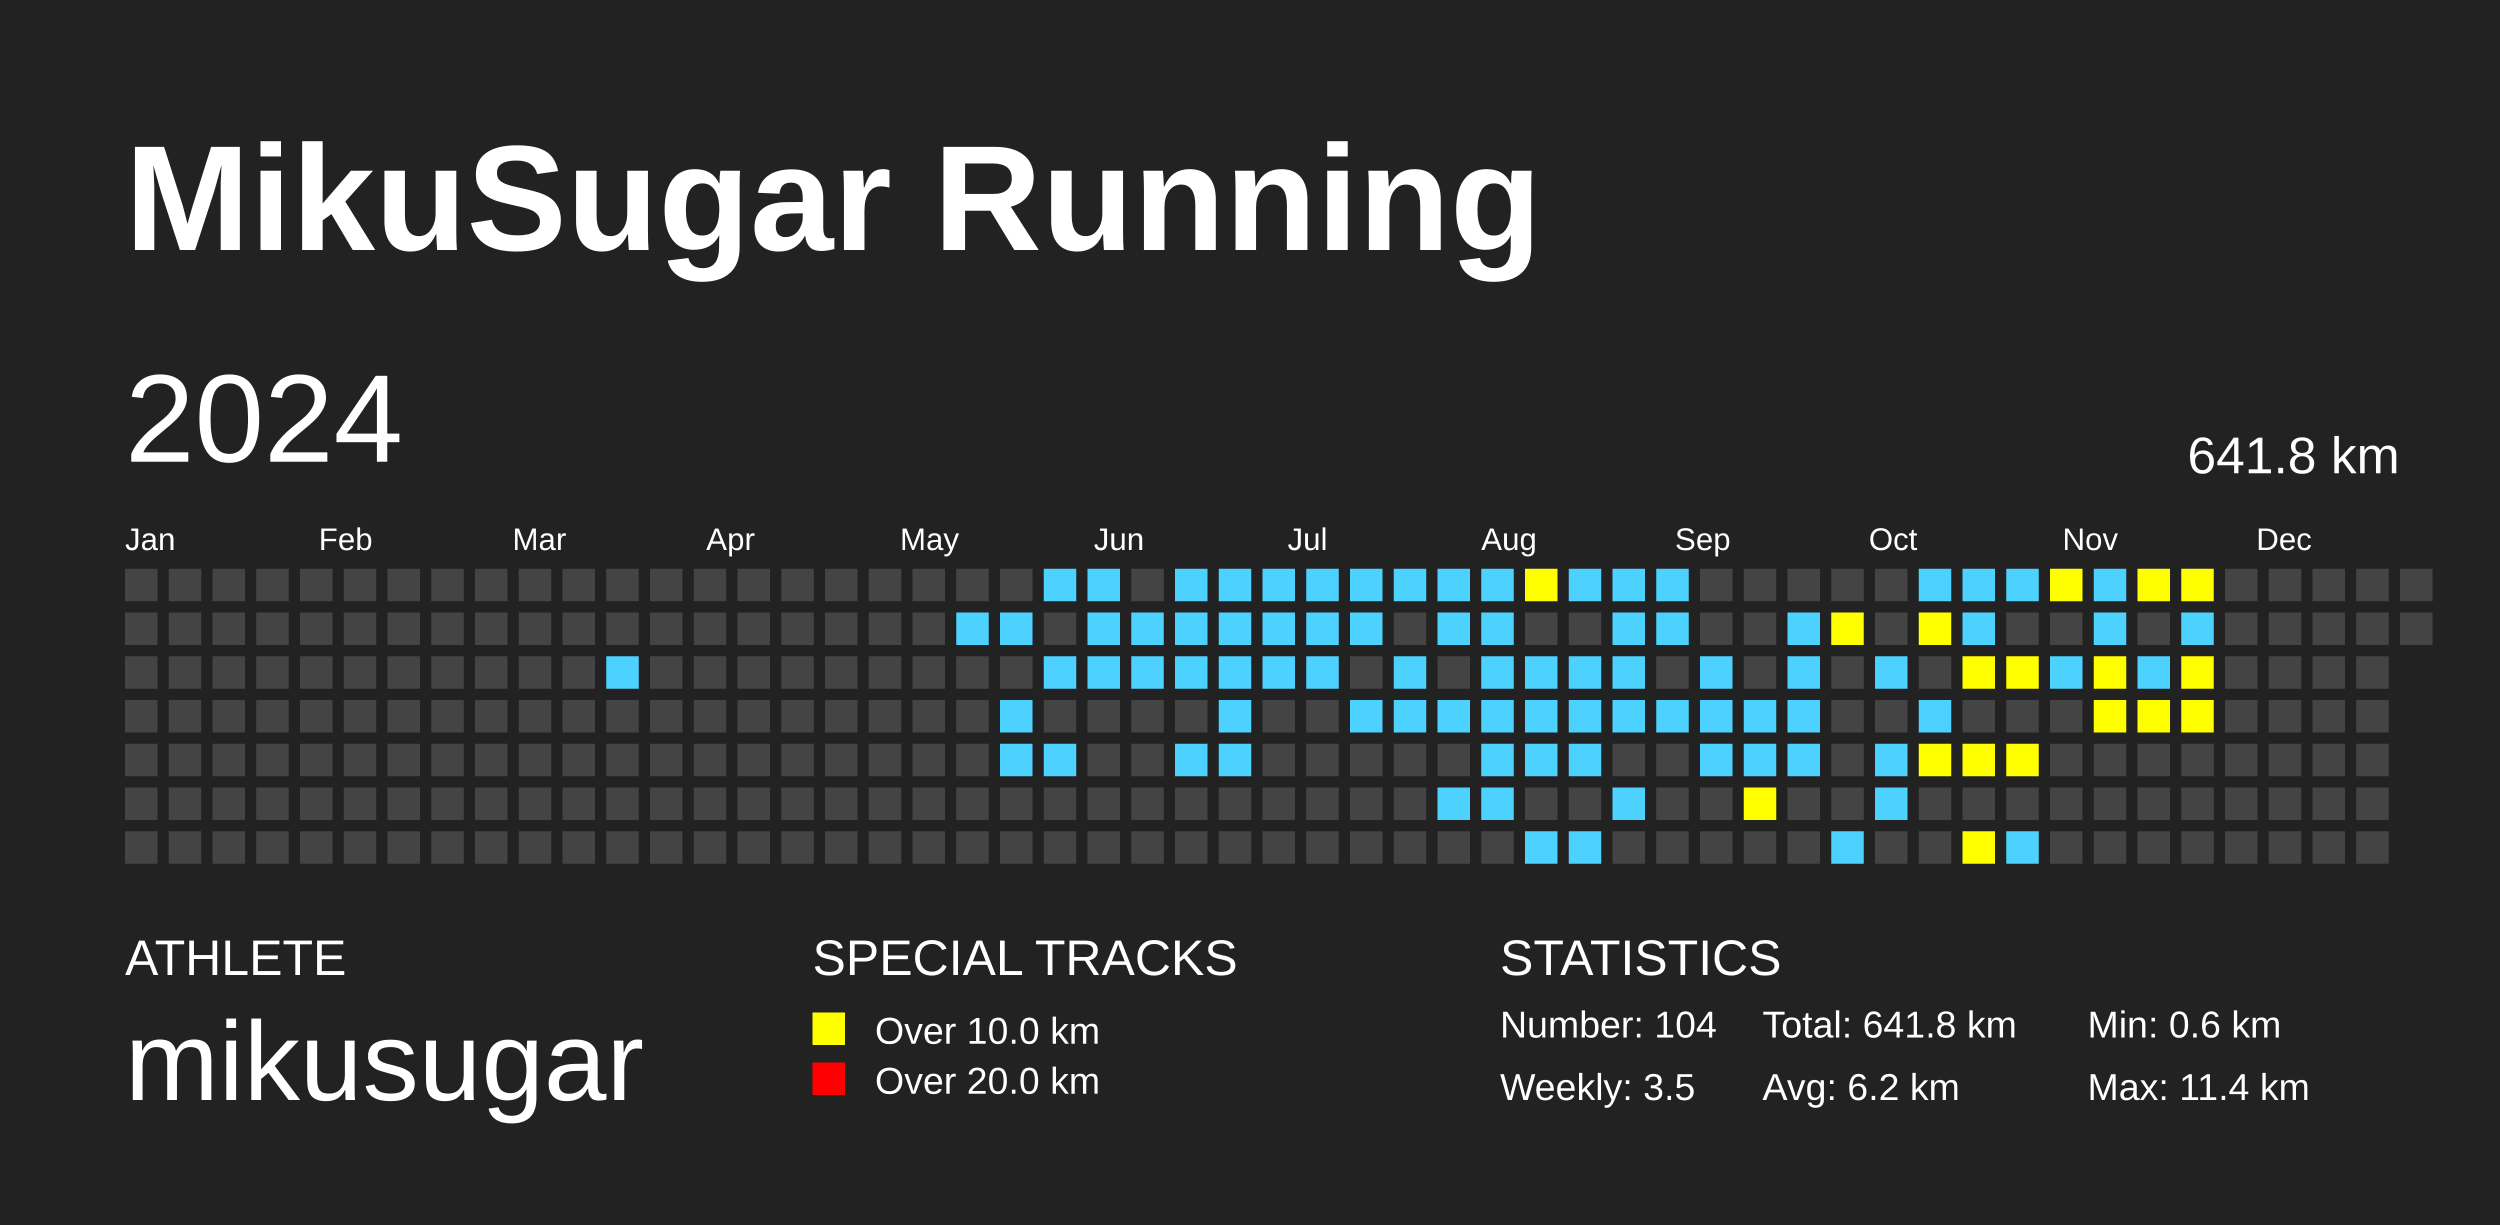
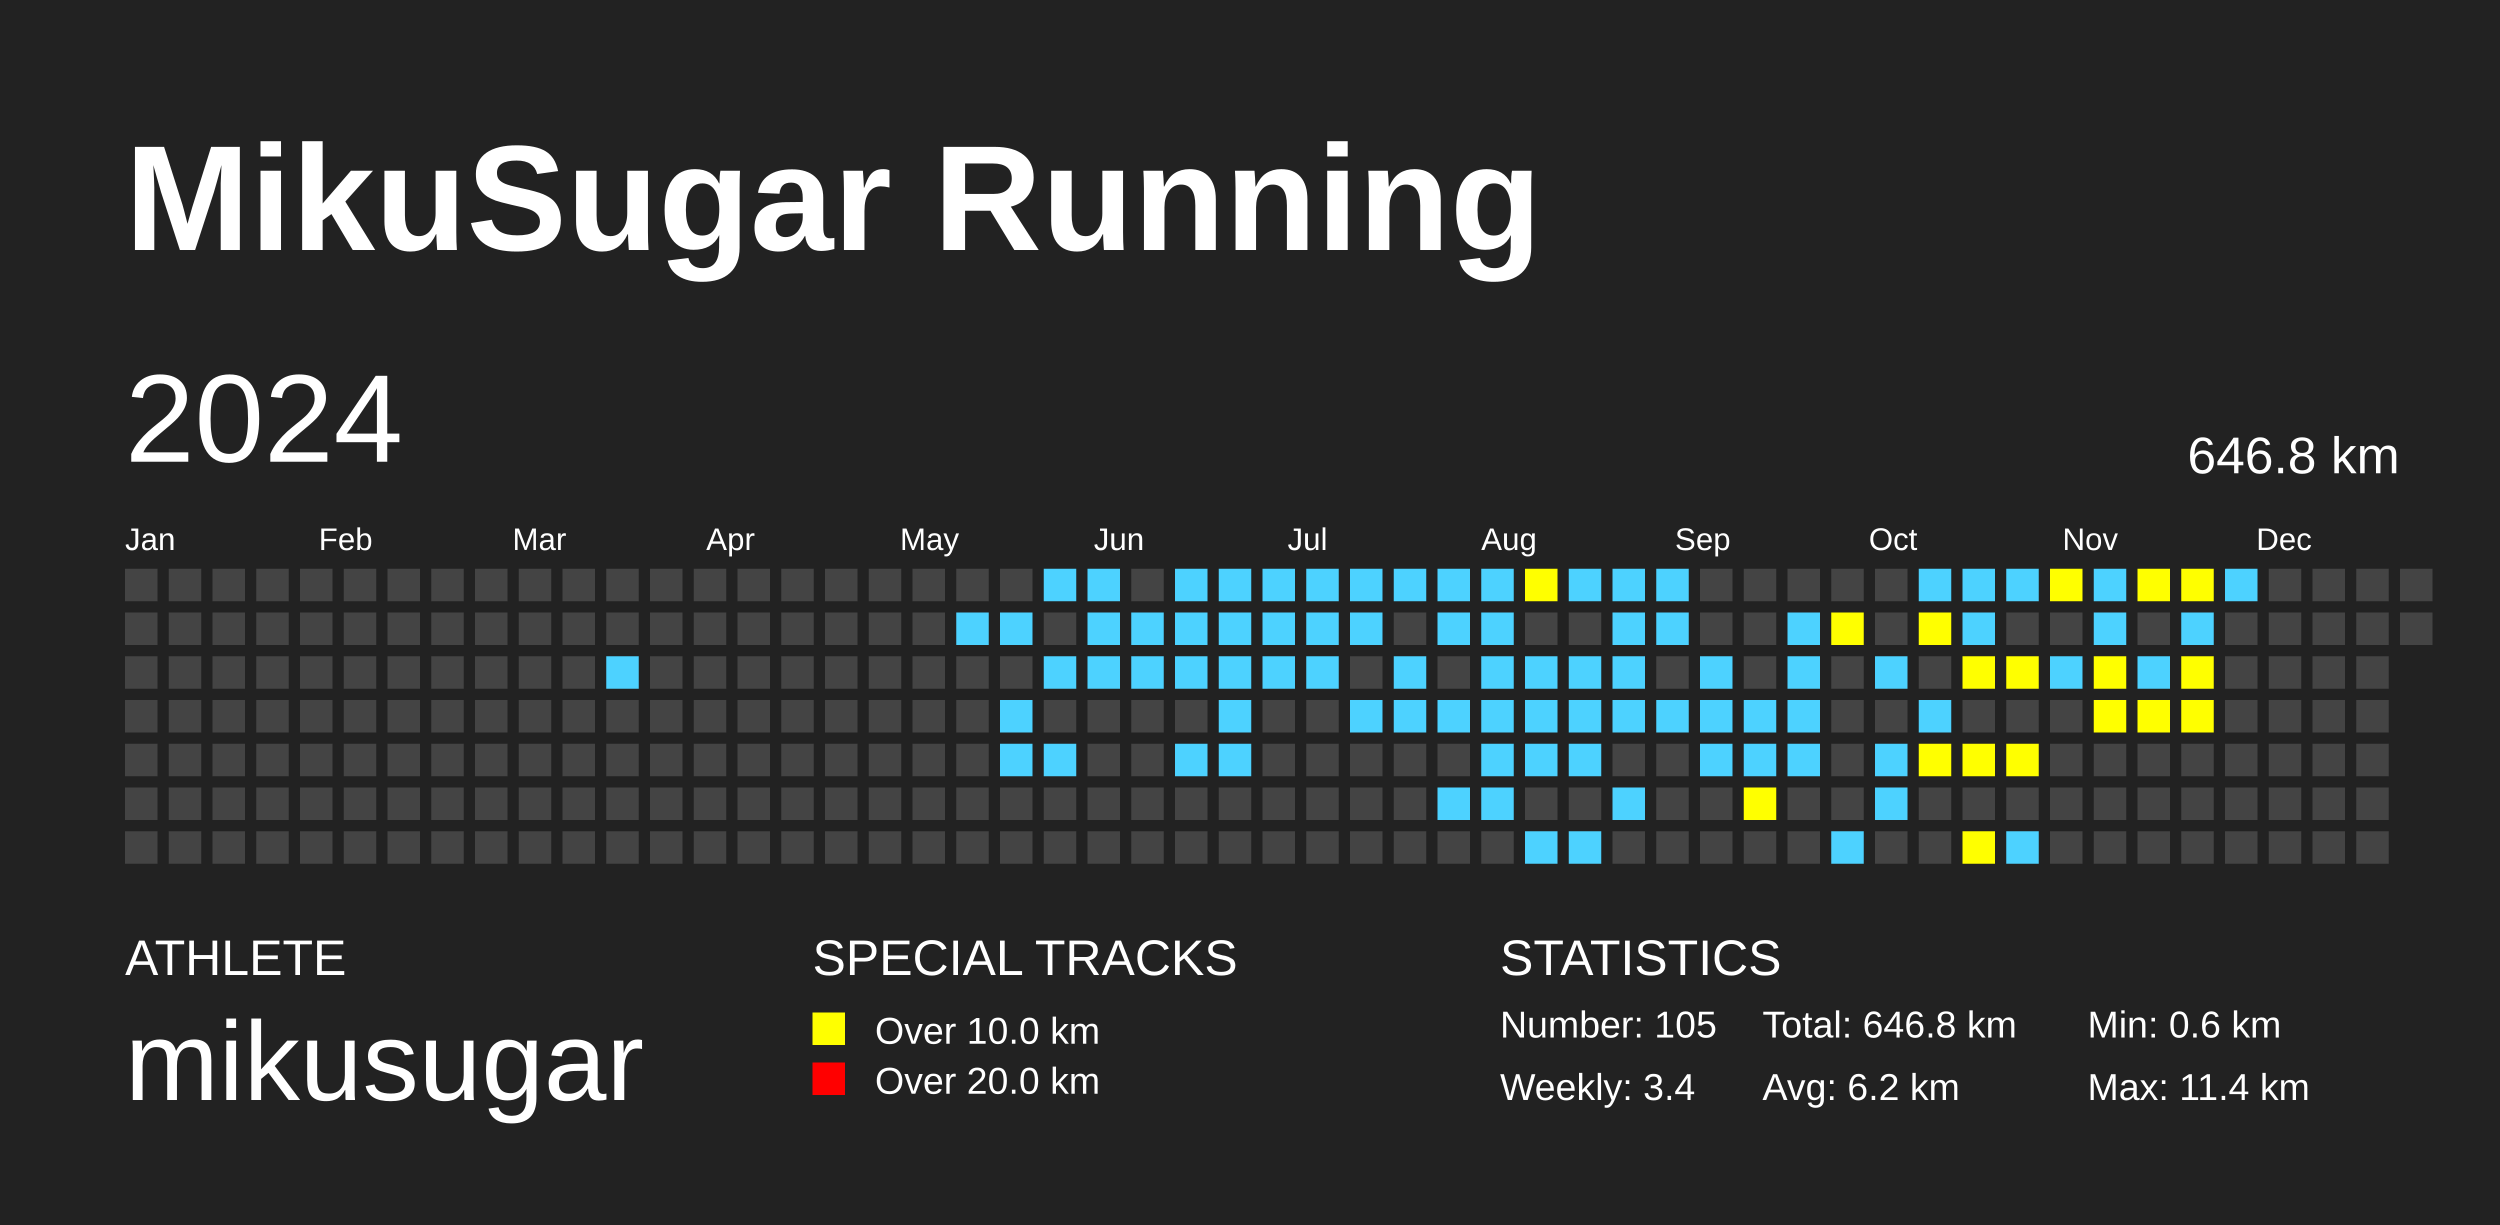
<svg xmlns="http://www.w3.org/2000/svg" baseProfile="full" height="98mm" version="1.1" viewBox="0,0,200,98" width="200mm">
  <defs />
  <rect fill="#222222" height="98" width="200" x="0" y="0" />
  <text fill="#FFFFFF" style="font-size:12px; font-family:Arial; font-weight:bold;" x="10" y="20">MikuSugar Running</text>
  <text fill="#FFFFFF" style="font-size:4px; font-family:Arial" x="10" y="78">ATHLETE</text>
  <text fill="#FFFFFF" style="font-size:9px; font-family:Arial" x="10" y="88">mikusugar</text>
  <text fill="#FFFFFF" style="font-size:4px; font-family:Arial" x="65" y="78">SPECIAL TRACKS</text>
  <rect fill="yellow" height="2.6" width="2.6" x="65" y="81" />
  <text fill="#FFFFFF" style="font-size:3px; font-family:Arial" x="70" y="83.5">Over 10.0 km</text>
  <rect fill="red" height="2.6" width="2.6" x="65" y="85" />
  <text fill="#FFFFFF" style="font-size:3px; font-family:Arial" x="70" y="87.5">Over 20.0 km</text>
  <text fill="#FFFFFF" style="font-size:4px; font-family:Arial" x="120" y="78">STATISTICS</text>
-   <text fill="#FFFFFF" style="font-size:3px; font-family:Arial" x="120" y="83">Number: 104</text>
-   <text fill="#FFFFFF" style="font-size:3px; font-family:Arial" x="120" y="88">Weekly: 3.5</text>
-   <text fill="#FFFFFF" style="font-size:3px; font-family:Arial" x="141" y="83">Total: 641.8 km</text>
+   <text fill="#FFFFFF" style="font-size:3px; font-family:Arial" x="120" y="83">Number: 105</text>
+   <text fill="#FFFFFF" style="font-size:3px; font-family:Arial" x="120" y="88">Weekly: 3.4</text>
+   <text fill="#FFFFFF" style="font-size:3px; font-family:Arial" x="141" y="83">Total: 646.8 km</text>
  <text fill="#FFFFFF" style="font-size:3px; font-family:Arial" x="141" y="88">Avg: 6.2 km</text>
  <text fill="#FFFFFF" style="font-size:3px; font-family:Arial" x="167" y="83">Min: 0.6 km</text>
  <text fill="#FFFFFF" style="font-size:3px; font-family:Arial" x="167" y="88">Max: 11.4 km</text>
  <text dominant-baseline="hanging" fill="#FFFFFF" style="font-size:10.0px; font-family:Arial;" x="10" y="30">2024</text>
-   <text dominant-baseline="hanging" fill="#FFFFFF" style="font-size:4.125px; font-family:Arial;" x="175" y="35">641.8 km</text>
+   <text dominant-baseline="hanging" fill="#FFFFFF" style="font-size:4.125px; font-family:Arial;" x="175" y="35">646.8 km</text>
  <text fill="#FFFFFF" style="font-size:2.5px; font-family:Arial" x="10.0" y="44">Jan</text>
  <text fill="#FFFFFF" style="font-size:2.5px; font-family:Arial" x="25.5" y="44">Feb</text>
  <text fill="#FFFFFF" style="font-size:2.5px; font-family:Arial" x="41.0" y="44">Mar</text>
  <text fill="#FFFFFF" style="font-size:2.5px; font-family:Arial" x="56.5" y="44">Apr</text>
  <text fill="#FFFFFF" style="font-size:2.5px; font-family:Arial" x="72.0" y="44">May</text>
  <text fill="#FFFFFF" style="font-size:2.5px; font-family:Arial" x="87.5" y="44">Jun</text>
  <text fill="#FFFFFF" style="font-size:2.5px; font-family:Arial" x="103.0" y="44">Jul</text>
  <text fill="#FFFFFF" style="font-size:2.5px; font-family:Arial" x="118.5" y="44">Aug</text>
  <text fill="#FFFFFF" style="font-size:2.5px; font-family:Arial" x="134.0" y="44">Sep</text>
  <text fill="#FFFFFF" style="font-size:2.5px; font-family:Arial" x="149.5" y="44">Oct</text>
  <text fill="#FFFFFF" style="font-size:2.5px; font-family:Arial" x="165.0" y="44">Nov</text>
  <text fill="#FFFFFF" style="font-size:2.5px; font-family:Arial" x="180.5" y="44">Dec</text>
  <rect fill="#444444" height="2.6" width="2.6" x="10.0" y="45.5" />
  <rect fill="#444444" height="2.6" width="2.6" x="10.0" y="49.0" />
  <rect fill="#444444" height="2.6" width="2.6" x="10.0" y="52.5" />
  <rect fill="#444444" height="2.6" width="2.6" x="10.0" y="56.0" />
  <rect fill="#444444" height="2.6" width="2.6" x="10.0" y="59.5" />
  <rect fill="#444444" height="2.6" width="2.6" x="10.0" y="63.0" />
  <rect fill="#444444" height="2.6" width="2.6" x="10.0" y="66.5" />
  <rect fill="#444444" height="2.6" width="2.6" x="13.5" y="45.5" />
  <rect fill="#444444" height="2.6" width="2.6" x="13.5" y="49.0" />
  <rect fill="#444444" height="2.6" width="2.6" x="13.5" y="52.5" />
  <rect fill="#444444" height="2.6" width="2.6" x="13.5" y="56.0" />
  <rect fill="#444444" height="2.6" width="2.6" x="13.5" y="59.5" />
  <rect fill="#444444" height="2.6" width="2.6" x="13.5" y="63.0" />
  <rect fill="#444444" height="2.6" width="2.6" x="13.5" y="66.5" />
  <rect fill="#444444" height="2.6" width="2.6" x="17.0" y="45.5" />
  <rect fill="#444444" height="2.6" width="2.6" x="17.0" y="49.0" />
  <rect fill="#444444" height="2.6" width="2.6" x="17.0" y="52.5" />
  <rect fill="#444444" height="2.6" width="2.6" x="17.0" y="56.0" />
  <rect fill="#444444" height="2.6" width="2.6" x="17.0" y="59.5" />
  <rect fill="#444444" height="2.6" width="2.6" x="17.0" y="63.0" />
  <rect fill="#444444" height="2.6" width="2.6" x="17.0" y="66.5" />
  <rect fill="#444444" height="2.6" width="2.6" x="20.5" y="45.5" />
  <rect fill="#444444" height="2.6" width="2.6" x="20.5" y="49.0" />
  <rect fill="#444444" height="2.6" width="2.6" x="20.5" y="52.5" />
  <rect fill="#444444" height="2.6" width="2.6" x="20.5" y="56.0" />
  <rect fill="#444444" height="2.6" width="2.6" x="20.5" y="59.5" />
  <rect fill="#444444" height="2.6" width="2.6" x="20.5" y="63.0" />
  <rect fill="#444444" height="2.6" width="2.6" x="20.5" y="66.5" />
  <rect fill="#444444" height="2.6" width="2.6" x="24.0" y="45.5" />
  <rect fill="#444444" height="2.6" width="2.6" x="24.0" y="49.0" />
  <rect fill="#444444" height="2.6" width="2.6" x="24.0" y="52.5" />
  <rect fill="#444444" height="2.6" width="2.6" x="24.0" y="56.0" />
  <rect fill="#444444" height="2.6" width="2.6" x="24.0" y="59.5" />
  <rect fill="#444444" height="2.6" width="2.6" x="24.0" y="63.0" />
  <rect fill="#444444" height="2.6" width="2.6" x="24.0" y="66.5" />
  <rect fill="#444444" height="2.6" width="2.6" x="27.5" y="45.5" />
  <rect fill="#444444" height="2.6" width="2.6" x="27.5" y="49.0" />
  <rect fill="#444444" height="2.6" width="2.6" x="27.5" y="52.5" />
  <rect fill="#444444" height="2.6" width="2.6" x="27.5" y="56.0" />
  <rect fill="#444444" height="2.6" width="2.6" x="27.5" y="59.5" />
  <rect fill="#444444" height="2.6" width="2.6" x="27.5" y="63.0" />
  <rect fill="#444444" height="2.6" width="2.6" x="27.5" y="66.5" />
  <rect fill="#444444" height="2.6" width="2.6" x="31.0" y="45.5" />
  <rect fill="#444444" height="2.6" width="2.6" x="31.0" y="49.0" />
  <rect fill="#444444" height="2.6" width="2.6" x="31.0" y="52.5" />
  <rect fill="#444444" height="2.6" width="2.6" x="31.0" y="56.0" />
  <rect fill="#444444" height="2.6" width="2.6" x="31.0" y="59.5" />
  <rect fill="#444444" height="2.6" width="2.6" x="31.0" y="63.0" />
  <rect fill="#444444" height="2.6" width="2.6" x="31.0" y="66.5" />
  <rect fill="#444444" height="2.6" width="2.6" x="34.5" y="45.5" />
  <rect fill="#444444" height="2.6" width="2.6" x="34.5" y="49.0" />
  <rect fill="#444444" height="2.6" width="2.6" x="34.5" y="52.5" />
  <rect fill="#444444" height="2.6" width="2.6" x="34.5" y="56.0" />
  <rect fill="#444444" height="2.6" width="2.6" x="34.5" y="59.5" />
  <rect fill="#444444" height="2.6" width="2.6" x="34.5" y="63.0" />
  <rect fill="#444444" height="2.6" width="2.6" x="34.5" y="66.5" />
  <rect fill="#444444" height="2.6" width="2.6" x="38.0" y="45.5" />
  <rect fill="#444444" height="2.6" width="2.6" x="38.0" y="49.0" />
  <rect fill="#444444" height="2.6" width="2.6" x="38.0" y="52.5" />
  <rect fill="#444444" height="2.6" width="2.6" x="38.0" y="56.0" />
  <rect fill="#444444" height="2.6" width="2.6" x="38.0" y="59.5" />
  <rect fill="#444444" height="2.6" width="2.6" x="38.0" y="63.0" />
  <rect fill="#444444" height="2.6" width="2.6" x="38.0" y="66.5" />
  <rect fill="#444444" height="2.6" width="2.6" x="41.5" y="45.5" />
  <rect fill="#444444" height="2.6" width="2.6" x="41.5" y="49.0" />
  <rect fill="#444444" height="2.6" width="2.6" x="41.5" y="52.5" />
  <rect fill="#444444" height="2.6" width="2.6" x="41.5" y="56.0" />
  <rect fill="#444444" height="2.6" width="2.6" x="41.5" y="59.5" />
  <rect fill="#444444" height="2.6" width="2.6" x="41.5" y="63.0" />
  <rect fill="#444444" height="2.6" width="2.6" x="41.5" y="66.5" />
  <rect fill="#444444" height="2.6" width="2.6" x="45.0" y="45.5" />
  <rect fill="#444444" height="2.6" width="2.6" x="45.0" y="49.0" />
  <rect fill="#444444" height="2.6" width="2.6" x="45.0" y="52.5" />
  <rect fill="#444444" height="2.6" width="2.6" x="45.0" y="56.0" />
  <rect fill="#444444" height="2.6" width="2.6" x="45.0" y="59.5" />
  <rect fill="#444444" height="2.6" width="2.6" x="45.0" y="63.0" />
  <rect fill="#444444" height="2.6" width="2.6" x="45.0" y="66.5" />
  <rect fill="#444444" height="2.6" width="2.6" x="48.5" y="45.5" />
  <rect fill="#444444" height="2.6" width="2.6" x="48.5" y="49.0" />
  <rect fill="#4DD2FF" height="2.6" width="2.6" x="48.5" y="52.5" />
  <rect fill="#444444" height="2.6" width="2.6" x="48.5" y="56.0" />
  <rect fill="#444444" height="2.6" width="2.6" x="48.5" y="59.5" />
  <rect fill="#444444" height="2.6" width="2.6" x="48.5" y="63.0" />
  <rect fill="#444444" height="2.6" width="2.6" x="48.5" y="66.5" />
  <rect fill="#444444" height="2.6" width="2.6" x="52.0" y="45.5" />
  <rect fill="#444444" height="2.6" width="2.6" x="52.0" y="49.0" />
  <rect fill="#444444" height="2.6" width="2.6" x="52.0" y="52.5" />
  <rect fill="#444444" height="2.6" width="2.6" x="52.0" y="56.0" />
  <rect fill="#444444" height="2.6" width="2.6" x="52.0" y="59.5" />
  <rect fill="#444444" height="2.6" width="2.6" x="52.0" y="63.0" />
  <rect fill="#444444" height="2.6" width="2.6" x="52.0" y="66.5" />
  <rect fill="#444444" height="2.6" width="2.6" x="55.5" y="45.5" />
  <rect fill="#444444" height="2.6" width="2.6" x="55.5" y="49.0" />
  <rect fill="#444444" height="2.6" width="2.6" x="55.5" y="52.5" />
  <rect fill="#444444" height="2.6" width="2.6" x="55.5" y="56.0" />
  <rect fill="#444444" height="2.6" width="2.6" x="55.5" y="59.5" />
  <rect fill="#444444" height="2.6" width="2.6" x="55.5" y="63.0" />
  <rect fill="#444444" height="2.6" width="2.6" x="55.5" y="66.5" />
  <rect fill="#444444" height="2.6" width="2.6" x="59.0" y="45.5" />
  <rect fill="#444444" height="2.6" width="2.6" x="59.0" y="49.0" />
  <rect fill="#444444" height="2.6" width="2.6" x="59.0" y="52.5" />
  <rect fill="#444444" height="2.6" width="2.6" x="59.0" y="56.0" />
  <rect fill="#444444" height="2.6" width="2.6" x="59.0" y="59.5" />
  <rect fill="#444444" height="2.6" width="2.6" x="59.0" y="63.0" />
  <rect fill="#444444" height="2.6" width="2.6" x="59.0" y="66.5" />
  <rect fill="#444444" height="2.6" width="2.6" x="62.5" y="45.5" />
  <rect fill="#444444" height="2.6" width="2.6" x="62.5" y="49.0" />
  <rect fill="#444444" height="2.6" width="2.6" x="62.5" y="52.5" />
  <rect fill="#444444" height="2.6" width="2.6" x="62.5" y="56.0" />
  <rect fill="#444444" height="2.6" width="2.6" x="62.5" y="59.5" />
  <rect fill="#444444" height="2.6" width="2.6" x="62.5" y="63.0" />
  <rect fill="#444444" height="2.6" width="2.6" x="62.5" y="66.5" />
  <rect fill="#444444" height="2.6" width="2.6" x="66.0" y="45.5" />
  <rect fill="#444444" height="2.6" width="2.6" x="66.0" y="49.0" />
  <rect fill="#444444" height="2.6" width="2.6" x="66.0" y="52.5" />
  <rect fill="#444444" height="2.6" width="2.6" x="66.0" y="56.0" />
  <rect fill="#444444" height="2.6" width="2.6" x="66.0" y="59.5" />
  <rect fill="#444444" height="2.6" width="2.6" x="66.0" y="63.0" />
  <rect fill="#444444" height="2.6" width="2.6" x="66.0" y="66.5" />
  <rect fill="#444444" height="2.6" width="2.6" x="69.5" y="45.5" />
  <rect fill="#444444" height="2.6" width="2.6" x="69.5" y="49.0" />
  <rect fill="#444444" height="2.6" width="2.6" x="69.5" y="52.5" />
  <rect fill="#444444" height="2.6" width="2.6" x="69.5" y="56.0" />
  <rect fill="#444444" height="2.6" width="2.6" x="69.5" y="59.5" />
  <rect fill="#444444" height="2.6" width="2.6" x="69.5" y="63.0" />
  <rect fill="#444444" height="2.6" width="2.6" x="69.5" y="66.5" />
  <rect fill="#444444" height="2.6" width="2.6" x="73.0" y="45.5" />
  <rect fill="#444444" height="2.6" width="2.6" x="73.0" y="49.0" />
  <rect fill="#444444" height="2.6" width="2.6" x="73.0" y="52.5" />
  <rect fill="#444444" height="2.6" width="2.6" x="73.0" y="56.0" />
  <rect fill="#444444" height="2.6" width="2.6" x="73.0" y="59.5" />
  <rect fill="#444444" height="2.6" width="2.6" x="73.0" y="63.0" />
  <rect fill="#444444" height="2.6" width="2.6" x="73.0" y="66.5" />
  <rect fill="#444444" height="2.6" width="2.6" x="76.5" y="45.5" />
  <rect fill="#4DD2FF" height="2.6" width="2.6" x="76.5" y="49.0" />
  <rect fill="#444444" height="2.6" width="2.6" x="76.5" y="52.5" />
  <rect fill="#444444" height="2.6" width="2.6" x="76.5" y="56.0" />
  <rect fill="#444444" height="2.6" width="2.6" x="76.5" y="59.5" />
  <rect fill="#444444" height="2.6" width="2.6" x="76.5" y="63.0" />
  <rect fill="#444444" height="2.6" width="2.6" x="76.5" y="66.5" />
  <rect fill="#444444" height="2.6" width="2.6" x="80.0" y="45.5" />
  <rect fill="#4DD2FF" height="2.6" width="2.6" x="80.0" y="49.0" />
  <rect fill="#444444" height="2.6" width="2.6" x="80.0" y="52.5" />
  <rect fill="#4DD2FF" height="2.6" width="2.6" x="80.0" y="56.0" />
  <rect fill="#4DD2FF" height="2.6" width="2.6" x="80.0" y="59.5" />
  <rect fill="#444444" height="2.6" width="2.6" x="80.0" y="63.0" />
  <rect fill="#444444" height="2.6" width="2.6" x="80.0" y="66.5" />
  <rect fill="#4DD2FF" height="2.6" width="2.6" x="83.5" y="45.5" />
  <rect fill="#444444" height="2.6" width="2.6" x="83.5" y="49.0" />
  <rect fill="#4DD2FF" height="2.6" width="2.6" x="83.5" y="52.5" />
  <rect fill="#444444" height="2.6" width="2.6" x="83.5" y="56.0" />
  <rect fill="#4DD2FF" height="2.6" width="2.6" x="83.5" y="59.5" />
  <rect fill="#444444" height="2.6" width="2.6" x="83.5" y="63.0" />
  <rect fill="#444444" height="2.6" width="2.6" x="83.5" y="66.5" />
  <rect fill="#4DD2FF" height="2.6" width="2.6" x="87.0" y="45.5" />
  <rect fill="#4DD2FF" height="2.6" width="2.6" x="87.0" y="49.0" />
  <rect fill="#4DD2FF" height="2.6" width="2.6" x="87.0" y="52.5" />
  <rect fill="#444444" height="2.6" width="2.6" x="87.0" y="56.0" />
  <rect fill="#444444" height="2.6" width="2.6" x="87.0" y="59.5" />
  <rect fill="#444444" height="2.6" width="2.6" x="87.0" y="63.0" />
  <rect fill="#444444" height="2.6" width="2.6" x="87.0" y="66.5" />
  <rect fill="#444444" height="2.6" width="2.6" x="90.5" y="45.5" />
  <rect fill="#4DD2FF" height="2.6" width="2.6" x="90.5" y="49.0" />
  <rect fill="#4DD2FF" height="2.6" width="2.6" x="90.5" y="52.5" />
  <rect fill="#444444" height="2.6" width="2.6" x="90.5" y="56.0" />
  <rect fill="#444444" height="2.6" width="2.6" x="90.5" y="59.5" />
  <rect fill="#444444" height="2.6" width="2.6" x="90.5" y="63.0" />
  <rect fill="#444444" height="2.6" width="2.6" x="90.5" y="66.5" />
  <rect fill="#4DD2FF" height="2.6" width="2.6" x="94.0" y="45.5" />
  <rect fill="#4DD2FF" height="2.6" width="2.6" x="94.0" y="49.0" />
  <rect fill="#4DD2FF" height="2.6" width="2.6" x="94.0" y="52.5" />
  <rect fill="#444444" height="2.6" width="2.6" x="94.0" y="56.0" />
  <rect fill="#4DD2FF" height="2.6" width="2.6" x="94.0" y="59.5" />
  <rect fill="#444444" height="2.6" width="2.6" x="94.0" y="63.0" />
  <rect fill="#444444" height="2.6" width="2.6" x="94.0" y="66.5" />
  <rect fill="#4DD2FF" height="2.6" width="2.6" x="97.5" y="45.5" />
  <rect fill="#4DD2FF" height="2.6" width="2.6" x="97.5" y="49.0" />
  <rect fill="#4DD2FF" height="2.6" width="2.6" x="97.5" y="52.5" />
  <rect fill="#4DD2FF" height="2.6" width="2.6" x="97.5" y="56.0" />
  <rect fill="#4DD2FF" height="2.6" width="2.6" x="97.5" y="59.5" />
  <rect fill="#444444" height="2.6" width="2.6" x="97.5" y="63.0" />
  <rect fill="#444444" height="2.6" width="2.6" x="97.5" y="66.5" />
  <rect fill="#4DD2FF" height="2.6" width="2.6" x="101.0" y="45.5" />
  <rect fill="#4DD2FF" height="2.6" width="2.6" x="101.0" y="49.0" />
  <rect fill="#4DD2FF" height="2.6" width="2.6" x="101.0" y="52.5" />
  <rect fill="#444444" height="2.6" width="2.6" x="101.0" y="56.0" />
  <rect fill="#444444" height="2.6" width="2.6" x="101.0" y="59.5" />
  <rect fill="#444444" height="2.6" width="2.6" x="101.0" y="63.0" />
  <rect fill="#444444" height="2.6" width="2.6" x="101.0" y="66.5" />
  <rect fill="#4DD2FF" height="2.6" width="2.6" x="104.5" y="45.5" />
  <rect fill="#4DD2FF" height="2.6" width="2.6" x="104.5" y="49.0" />
  <rect fill="#4DD2FF" height="2.6" width="2.6" x="104.5" y="52.5" />
  <rect fill="#444444" height="2.6" width="2.6" x="104.5" y="56.0" />
  <rect fill="#444444" height="2.6" width="2.6" x="104.5" y="59.5" />
  <rect fill="#444444" height="2.6" width="2.6" x="104.5" y="63.0" />
  <rect fill="#444444" height="2.6" width="2.6" x="104.5" y="66.5" />
  <rect fill="#4DD2FF" height="2.6" width="2.6" x="108.0" y="45.5" />
  <rect fill="#4DD2FF" height="2.6" width="2.6" x="108.0" y="49.0" />
  <rect fill="#444444" height="2.6" width="2.6" x="108.0" y="52.5" />
  <rect fill="#4DD2FF" height="2.6" width="2.6" x="108.0" y="56.0" />
  <rect fill="#444444" height="2.6" width="2.6" x="108.0" y="59.5" />
  <rect fill="#444444" height="2.6" width="2.6" x="108.0" y="63.0" />
  <rect fill="#444444" height="2.6" width="2.6" x="108.0" y="66.5" />
  <rect fill="#4DD2FF" height="2.6" width="2.6" x="111.5" y="45.5" />
  <rect fill="#444444" height="2.6" width="2.6" x="111.5" y="49.0" />
  <rect fill="#4DD2FF" height="2.6" width="2.6" x="111.5" y="52.5" />
  <rect fill="#4DD2FF" height="2.6" width="2.6" x="111.5" y="56.0" />
  <rect fill="#444444" height="2.6" width="2.6" x="111.5" y="59.5" />
  <rect fill="#444444" height="2.6" width="2.6" x="111.5" y="63.0" />
  <rect fill="#444444" height="2.6" width="2.6" x="111.5" y="66.5" />
  <rect fill="#4DD2FF" height="2.6" width="2.6" x="115.0" y="45.5" />
  <rect fill="#4DD2FF" height="2.6" width="2.6" x="115.0" y="49.0" />
  <rect fill="#444444" height="2.6" width="2.6" x="115.0" y="52.5" />
  <rect fill="#4DD2FF" height="2.6" width="2.6" x="115.0" y="56.0" />
  <rect fill="#444444" height="2.6" width="2.6" x="115.0" y="59.5" />
  <rect fill="#4DD2FF" height="2.6" width="2.6" x="115.0" y="63.0" />
  <rect fill="#444444" height="2.6" width="2.6" x="115.0" y="66.5" />
  <rect fill="#4DD2FF" height="2.6" width="2.6" x="118.5" y="45.5" />
  <rect fill="#4DD2FF" height="2.6" width="2.6" x="118.5" y="49.0" />
  <rect fill="#4DD2FF" height="2.6" width="2.6" x="118.5" y="52.5" />
  <rect fill="#4DD2FF" height="2.6" width="2.6" x="118.5" y="56.0" />
  <rect fill="#4DD2FF" height="2.6" width="2.6" x="118.5" y="59.5" />
  <rect fill="#4DD2FF" height="2.6" width="2.6" x="118.5" y="63.0" />
  <rect fill="#444444" height="2.6" width="2.6" x="118.5" y="66.5" />
  <rect fill="yellow" height="2.6" width="2.6" x="122.0" y="45.5" />
  <rect fill="#444444" height="2.6" width="2.6" x="122.0" y="49.0" />
  <rect fill="#4DD2FF" height="2.6" width="2.6" x="122.0" y="52.5" />
  <rect fill="#4DD2FF" height="2.6" width="2.6" x="122.0" y="56.0" />
  <rect fill="#4DD2FF" height="2.6" width="2.6" x="122.0" y="59.5" />
  <rect fill="#444444" height="2.6" width="2.6" x="122.0" y="63.0" />
  <rect fill="#4DD2FF" height="2.6" width="2.6" x="122.0" y="66.5" />
  <rect fill="#4DD2FF" height="2.6" width="2.6" x="125.5" y="45.5" />
  <rect fill="#444444" height="2.6" width="2.6" x="125.5" y="49.0" />
  <rect fill="#4DD2FF" height="2.6" width="2.6" x="125.5" y="52.5" />
  <rect fill="#4DD2FF" height="2.6" width="2.6" x="125.5" y="56.0" />
  <rect fill="#4DD2FF" height="2.6" width="2.6" x="125.5" y="59.5" />
  <rect fill="#444444" height="2.6" width="2.6" x="125.5" y="63.0" />
  <rect fill="#4DD2FF" height="2.6" width="2.6" x="125.5" y="66.5" />
  <rect fill="#4DD2FF" height="2.6" width="2.6" x="129.0" y="45.5" />
  <rect fill="#4DD2FF" height="2.6" width="2.6" x="129.0" y="49.0" />
  <rect fill="#4DD2FF" height="2.6" width="2.6" x="129.0" y="52.5" />
  <rect fill="#4DD2FF" height="2.6" width="2.6" x="129.0" y="56.0" />
  <rect fill="#444444" height="2.6" width="2.6" x="129.0" y="59.5" />
  <rect fill="#4DD2FF" height="2.6" width="2.6" x="129.0" y="63.0" />
  <rect fill="#444444" height="2.6" width="2.6" x="129.0" y="66.5" />
  <rect fill="#4DD2FF" height="2.6" width="2.6" x="132.5" y="45.5" />
  <rect fill="#4DD2FF" height="2.6" width="2.6" x="132.5" y="49.0" />
  <rect fill="#444444" height="2.6" width="2.6" x="132.5" y="52.5" />
  <rect fill="#4DD2FF" height="2.6" width="2.6" x="132.5" y="56.0" />
  <rect fill="#444444" height="2.6" width="2.6" x="132.5" y="59.5" />
  <rect fill="#444444" height="2.6" width="2.6" x="132.5" y="63.0" />
  <rect fill="#444444" height="2.6" width="2.6" x="132.5" y="66.5" />
  <rect fill="#444444" height="2.6" width="2.6" x="136.0" y="45.5" />
  <rect fill="#444444" height="2.6" width="2.6" x="136.0" y="49.0" />
  <rect fill="#4DD2FF" height="2.6" width="2.6" x="136.0" y="52.5" />
  <rect fill="#4DD2FF" height="2.6" width="2.6" x="136.0" y="56.0" />
  <rect fill="#4DD2FF" height="2.6" width="2.6" x="136.0" y="59.5" />
  <rect fill="#444444" height="2.6" width="2.6" x="136.0" y="63.0" />
  <rect fill="#444444" height="2.6" width="2.6" x="136.0" y="66.5" />
  <rect fill="#444444" height="2.6" width="2.6" x="139.5" y="45.5" />
  <rect fill="#444444" height="2.6" width="2.6" x="139.5" y="49.0" />
  <rect fill="#444444" height="2.6" width="2.6" x="139.5" y="52.5" />
  <rect fill="#4DD2FF" height="2.6" width="2.6" x="139.5" y="56.0" />
  <rect fill="#4DD2FF" height="2.6" width="2.6" x="139.5" y="59.5" />
  <rect fill="yellow" height="2.6" width="2.6" x="139.5" y="63.0" />
  <rect fill="#444444" height="2.6" width="2.6" x="139.5" y="66.5" />
  <rect fill="#444444" height="2.6" width="2.6" x="143.0" y="45.5" />
  <rect fill="#4DD2FF" height="2.6" width="2.6" x="143.0" y="49.0" />
  <rect fill="#4DD2FF" height="2.6" width="2.6" x="143.0" y="52.5" />
  <rect fill="#4DD2FF" height="2.6" width="2.6" x="143.0" y="56.0" />
  <rect fill="#4DD2FF" height="2.6" width="2.6" x="143.0" y="59.5" />
  <rect fill="#444444" height="2.6" width="2.6" x="143.0" y="63.0" />
  <rect fill="#444444" height="2.6" width="2.6" x="143.0" y="66.5" />
  <rect fill="#444444" height="2.6" width="2.6" x="146.5" y="45.5" />
  <rect fill="yellow" height="2.6" width="2.6" x="146.5" y="49.0" />
  <rect fill="#444444" height="2.6" width="2.6" x="146.5" y="52.5" />
  <rect fill="#444444" height="2.6" width="2.6" x="146.5" y="56.0" />
  <rect fill="#444444" height="2.6" width="2.6" x="146.5" y="59.5" />
  <rect fill="#444444" height="2.6" width="2.6" x="146.5" y="63.0" />
  <rect fill="#4DD2FF" height="2.6" width="2.6" x="146.5" y="66.5" />
  <rect fill="#444444" height="2.6" width="2.6" x="150.0" y="45.5" />
  <rect fill="#444444" height="2.6" width="2.6" x="150.0" y="49.0" />
  <rect fill="#4DD2FF" height="2.6" width="2.6" x="150.0" y="52.5" />
  <rect fill="#444444" height="2.6" width="2.6" x="150.0" y="56.0" />
  <rect fill="#4DD2FF" height="2.6" width="2.6" x="150.0" y="59.5" />
  <rect fill="#4DD2FF" height="2.6" width="2.6" x="150.0" y="63.0" />
  <rect fill="#444444" height="2.6" width="2.6" x="150.0" y="66.5" />
  <rect fill="#4DD2FF" height="2.6" width="2.6" x="153.5" y="45.5" />
  <rect fill="yellow" height="2.6" width="2.6" x="153.5" y="49.0" />
  <rect fill="#444444" height="2.6" width="2.6" x="153.5" y="52.5" />
  <rect fill="#4DD2FF" height="2.6" width="2.6" x="153.5" y="56.0" />
  <rect fill="yellow" height="2.6" width="2.6" x="153.5" y="59.5" />
  <rect fill="#444444" height="2.6" width="2.6" x="153.5" y="63.0" />
  <rect fill="#444444" height="2.6" width="2.6" x="153.5" y="66.5" />
  <rect fill="#4DD2FF" height="2.6" width="2.6" x="157.0" y="45.5" />
  <rect fill="#4DD2FF" height="2.6" width="2.6" x="157.0" y="49.0" />
  <rect fill="yellow" height="2.6" width="2.6" x="157.0" y="52.5" />
  <rect fill="#444444" height="2.6" width="2.6" x="157.0" y="56.0" />
  <rect fill="yellow" height="2.6" width="2.6" x="157.0" y="59.5" />
  <rect fill="#444444" height="2.6" width="2.6" x="157.0" y="63.0" />
  <rect fill="yellow" height="2.6" width="2.6" x="157.0" y="66.5" />
  <rect fill="#4DD2FF" height="2.6" width="2.6" x="160.5" y="45.5" />
  <rect fill="#444444" height="2.6" width="2.6" x="160.5" y="49.0" />
  <rect fill="yellow" height="2.6" width="2.6" x="160.5" y="52.5" />
  <rect fill="#444444" height="2.6" width="2.6" x="160.5" y="56.0" />
  <rect fill="yellow" height="2.6" width="2.6" x="160.5" y="59.5" />
  <rect fill="#444444" height="2.6" width="2.6" x="160.5" y="63.0" />
  <rect fill="#4DD2FF" height="2.6" width="2.6" x="160.5" y="66.5" />
  <rect fill="yellow" height="2.6" width="2.6" x="164.0" y="45.5" />
  <rect fill="#444444" height="2.6" width="2.6" x="164.0" y="49.0" />
  <rect fill="#4DD2FF" height="2.6" width="2.6" x="164.0" y="52.5" />
  <rect fill="#444444" height="2.6" width="2.6" x="164.0" y="56.0" />
  <rect fill="#444444" height="2.6" width="2.6" x="164.0" y="59.5" />
  <rect fill="#444444" height="2.6" width="2.6" x="164.0" y="63.0" />
  <rect fill="#444444" height="2.6" width="2.6" x="164.0" y="66.5" />
  <rect fill="#4DD2FF" height="2.6" width="2.6" x="167.5" y="45.5" />
  <rect fill="#4DD2FF" height="2.6" width="2.6" x="167.5" y="49.0" />
  <rect fill="yellow" height="2.6" width="2.6" x="167.5" y="52.5" />
  <rect fill="yellow" height="2.6" width="2.6" x="167.5" y="56.0" />
  <rect fill="#444444" height="2.6" width="2.6" x="167.5" y="59.5" />
  <rect fill="#444444" height="2.6" width="2.6" x="167.5" y="63.0" />
  <rect fill="#444444" height="2.6" width="2.6" x="167.5" y="66.5" />
  <rect fill="yellow" height="2.6" width="2.6" x="171.0" y="45.5" />
  <rect fill="#444444" height="2.6" width="2.6" x="171.0" y="49.0" />
  <rect fill="#4DD2FF" height="2.6" width="2.6" x="171.0" y="52.5" />
  <rect fill="yellow" height="2.6" width="2.6" x="171.0" y="56.0" />
  <rect fill="#444444" height="2.6" width="2.6" x="171.0" y="59.5" />
  <rect fill="#444444" height="2.6" width="2.6" x="171.0" y="63.0" />
  <rect fill="#444444" height="2.6" width="2.6" x="171.0" y="66.5" />
  <rect fill="yellow" height="2.6" width="2.6" x="174.5" y="45.5" />
  <rect fill="#4DD2FF" height="2.6" width="2.6" x="174.5" y="49.0" />
  <rect fill="yellow" height="2.6" width="2.6" x="174.5" y="52.5" />
  <rect fill="yellow" height="2.6" width="2.6" x="174.5" y="56.0" />
  <rect fill="#444444" height="2.6" width="2.6" x="174.5" y="59.5" />
  <rect fill="#444444" height="2.6" width="2.6" x="174.5" y="63.0" />
  <rect fill="#444444" height="2.6" width="2.6" x="174.5" y="66.5" />
-   <rect fill="#444444" height="2.6" width="2.6" x="178.0" y="45.5" />
+   <rect fill="#4DD2FF" height="2.6" width="2.6" x="178.0" y="45.5" />
  <rect fill="#444444" height="2.6" width="2.6" x="178.0" y="49.0" />
  <rect fill="#444444" height="2.6" width="2.6" x="178.0" y="52.5" />
  <rect fill="#444444" height="2.6" width="2.6" x="178.0" y="56.0" />
  <rect fill="#444444" height="2.6" width="2.6" x="178.0" y="59.5" />
  <rect fill="#444444" height="2.6" width="2.6" x="178.0" y="63.0" />
  <rect fill="#444444" height="2.6" width="2.6" x="178.0" y="66.5" />
  <rect fill="#444444" height="2.6" width="2.6" x="181.5" y="45.5" />
  <rect fill="#444444" height="2.6" width="2.6" x="181.5" y="49.0" />
  <rect fill="#444444" height="2.6" width="2.6" x="181.5" y="52.5" />
  <rect fill="#444444" height="2.6" width="2.6" x="181.5" y="56.0" />
  <rect fill="#444444" height="2.6" width="2.6" x="181.5" y="59.5" />
  <rect fill="#444444" height="2.6" width="2.6" x="181.5" y="63.0" />
  <rect fill="#444444" height="2.6" width="2.6" x="181.5" y="66.5" />
  <rect fill="#444444" height="2.6" width="2.6" x="185.0" y="45.5" />
  <rect fill="#444444" height="2.6" width="2.6" x="185.0" y="49.0" />
  <rect fill="#444444" height="2.6" width="2.6" x="185.0" y="52.5" />
  <rect fill="#444444" height="2.6" width="2.6" x="185.0" y="56.0" />
  <rect fill="#444444" height="2.6" width="2.6" x="185.0" y="59.5" />
  <rect fill="#444444" height="2.6" width="2.6" x="185.0" y="63.0" />
  <rect fill="#444444" height="2.6" width="2.6" x="185.0" y="66.5" />
  <rect fill="#444444" height="2.6" width="2.6" x="188.5" y="45.5" />
  <rect fill="#444444" height="2.6" width="2.6" x="188.5" y="49.0" />
  <rect fill="#444444" height="2.6" width="2.6" x="188.5" y="52.5" />
  <rect fill="#444444" height="2.6" width="2.6" x="188.5" y="56.0" />
  <rect fill="#444444" height="2.6" width="2.6" x="188.5" y="59.5" />
  <rect fill="#444444" height="2.6" width="2.6" x="188.5" y="63.0" />
  <rect fill="#444444" height="2.6" width="2.6" x="188.5" y="66.5" />
  <rect fill="#444444" height="2.6" width="2.6" x="192.0" y="45.5" />
  <rect fill="#444444" height="2.6" width="2.6" x="192.0" y="49.0" />
</svg>
